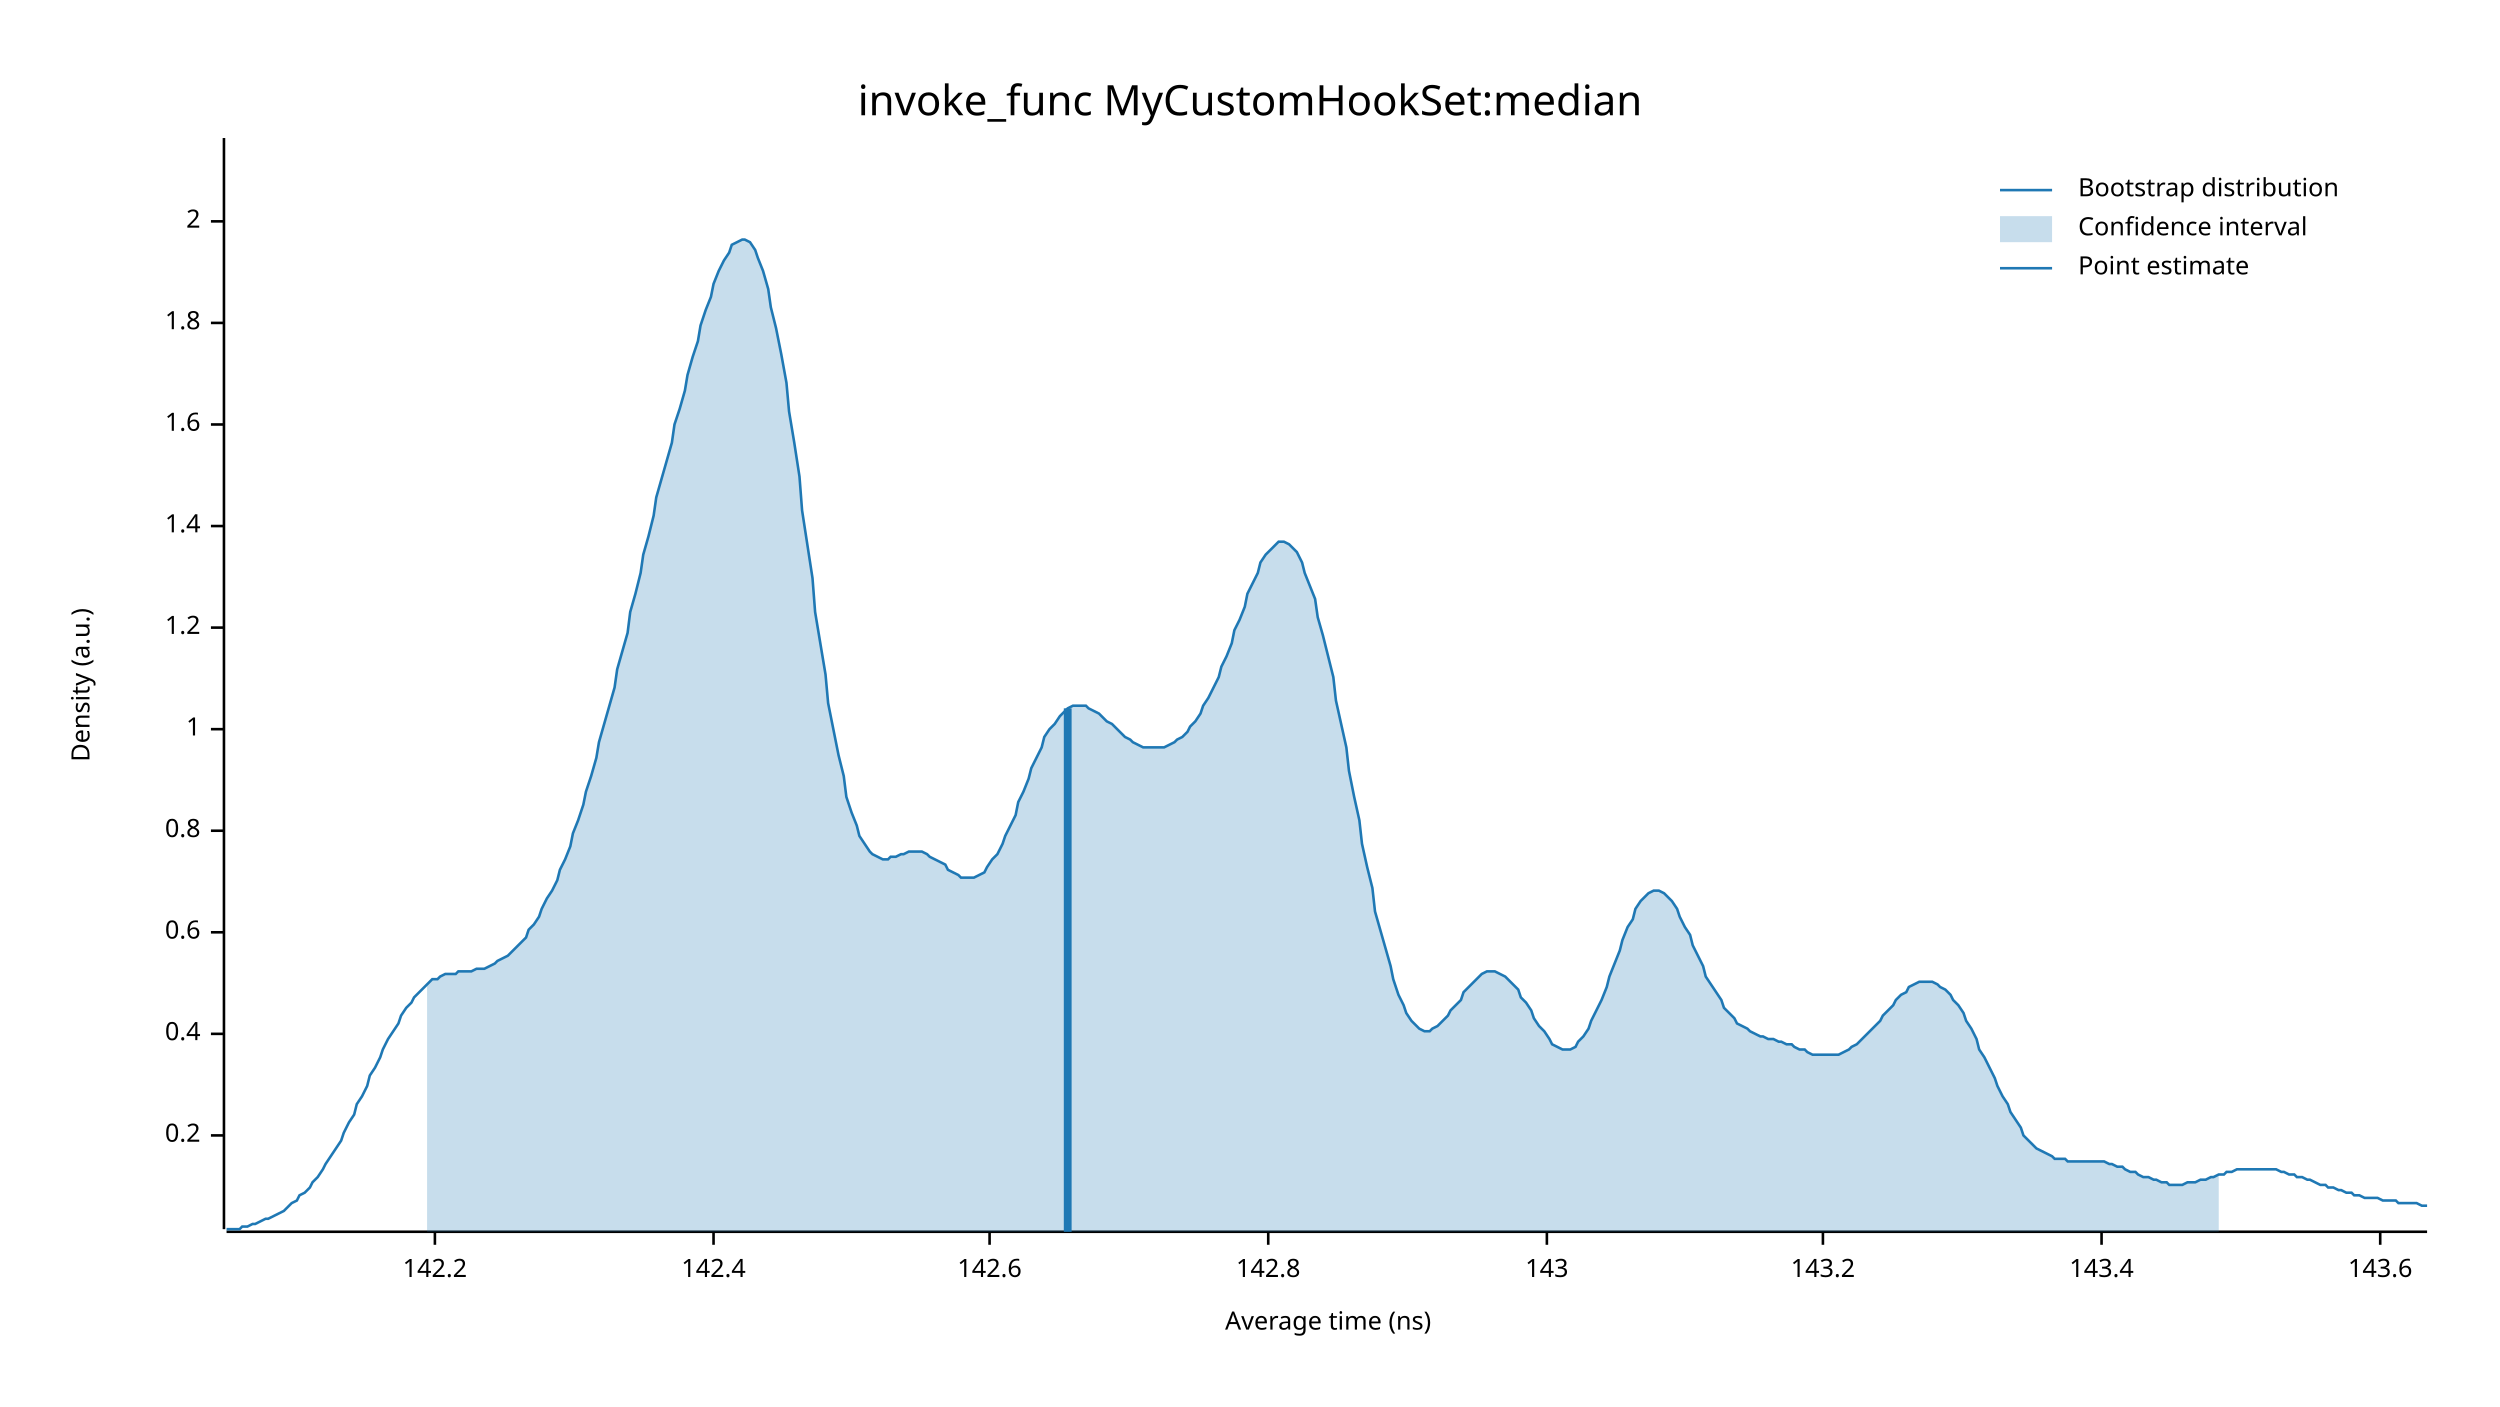
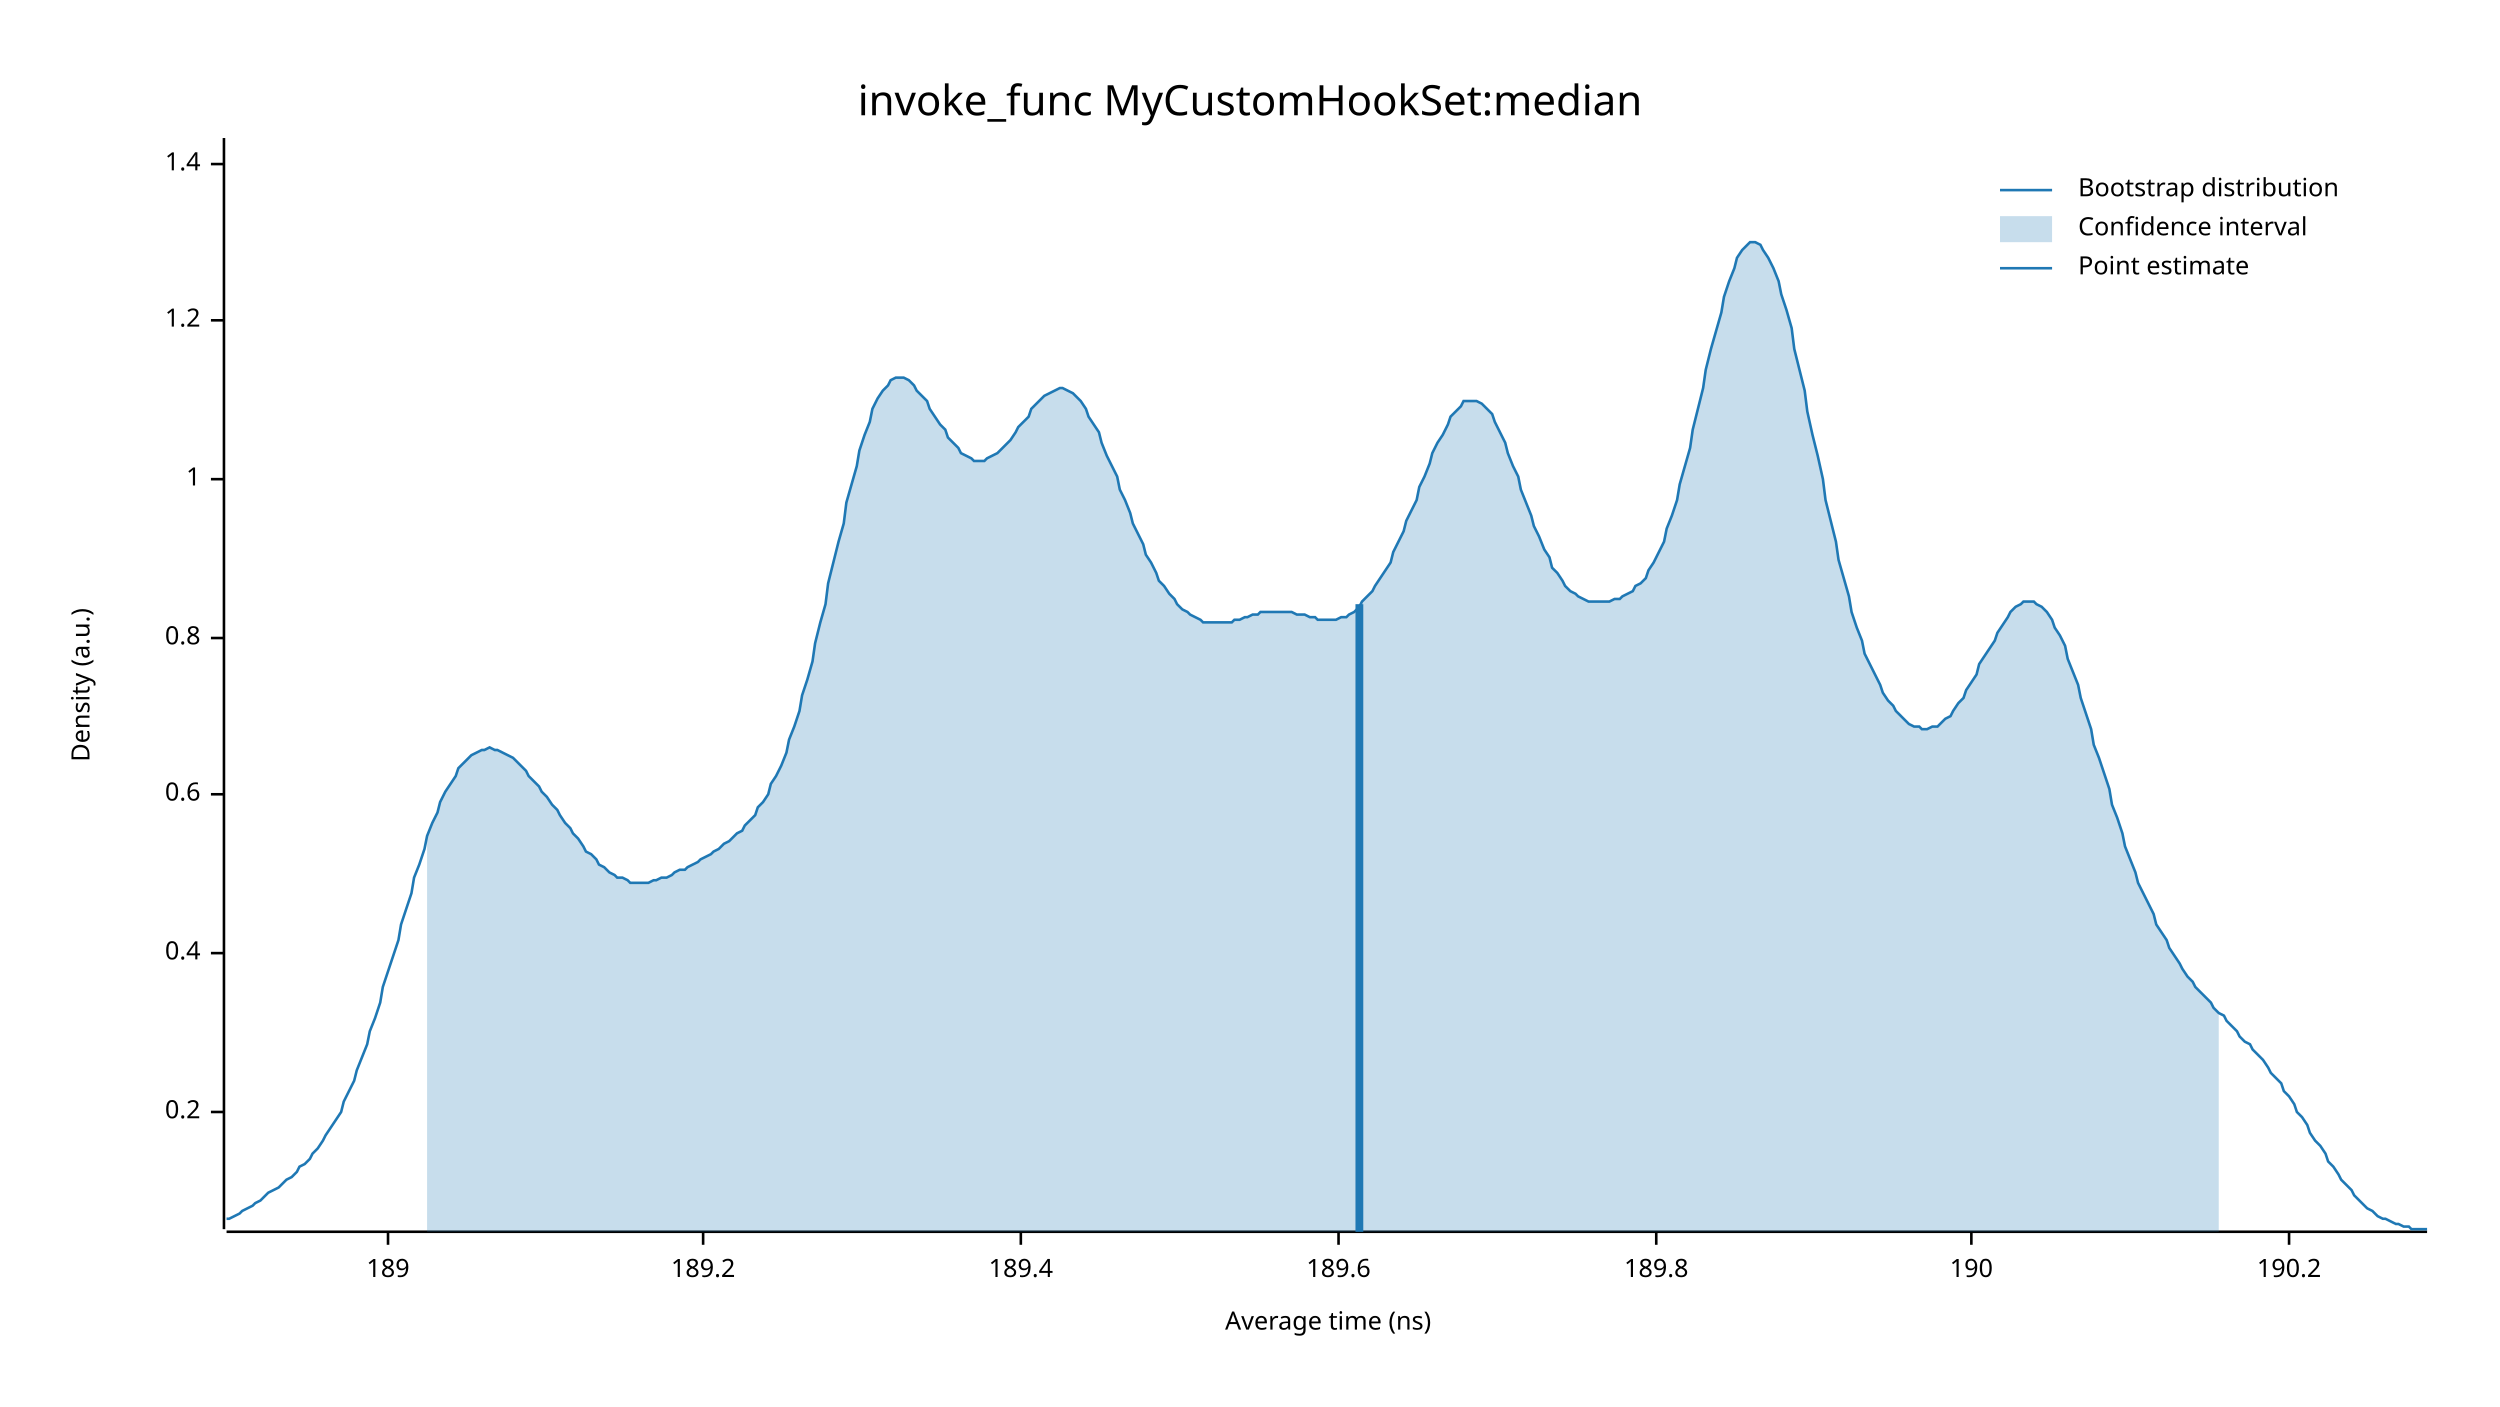
<svg xmlns="http://www.w3.org/2000/svg" width="960" height="540" viewBox="0 0 960 540">
  <text x="480" y="32" dy="0.76em" text-anchor="middle" font-family="sans-serif" font-size="16.129" opacity="1" fill="#000000">
invoke_func MyCustomHookSet:median
</text>
  <text x="27" y="263" dy="0.76em" text-anchor="middle" font-family="sans-serif" font-size="9.677" opacity="1" fill="#000000" transform="rotate(270, 27, 263)">
Density (a.u.)
</text>
  <text x="510" y="513" dy="-0.5ex" text-anchor="middle" font-family="sans-serif" font-size="9.677" opacity="1" fill="#000000">
Average time (ns)
</text>
  <polyline fill="none" opacity="1" stroke="#000000" stroke-width="1" points="86,53 86,472 " />
-   <text x="77" y="436" dy="0.5ex" text-anchor="end" font-family="sans-serif" font-size="9.677" opacity="1" fill="#000000">
+   <text x="77" y="427" dy="0.5ex" text-anchor="end" font-family="sans-serif" font-size="9.677" opacity="1" fill="#000000">
0.2
</text>
-   <polyline fill="none" opacity="1" stroke="#000000" stroke-width="1" points="81,436 86,436 " />
-   <text x="77" y="397" dy="0.5ex" text-anchor="end" font-family="sans-serif" font-size="9.677" opacity="1" fill="#000000">
+   <polyline fill="none" opacity="1" stroke="#000000" stroke-width="1" points="81,427 86,427 " />
+   <text x="77" y="366" dy="0.5ex" text-anchor="end" font-family="sans-serif" font-size="9.677" opacity="1" fill="#000000">
0.4
</text>
-   <polyline fill="none" opacity="1" stroke="#000000" stroke-width="1" points="81,397 86,397 " />
-   <text x="77" y="358" dy="0.5ex" text-anchor="end" font-family="sans-serif" font-size="9.677" opacity="1" fill="#000000">
+   <polyline fill="none" opacity="1" stroke="#000000" stroke-width="1" points="81,366 86,366 " />
+   <text x="77" y="305" dy="0.5ex" text-anchor="end" font-family="sans-serif" font-size="9.677" opacity="1" fill="#000000">
0.6
</text>
-   <polyline fill="none" opacity="1" stroke="#000000" stroke-width="1" points="81,358 86,358 " />
-   <text x="77" y="319" dy="0.5ex" text-anchor="end" font-family="sans-serif" font-size="9.677" opacity="1" fill="#000000">
+   <polyline fill="none" opacity="1" stroke="#000000" stroke-width="1" points="81,305 86,305 " />
+   <text x="77" y="245" dy="0.5ex" text-anchor="end" font-family="sans-serif" font-size="9.677" opacity="1" fill="#000000">
0.8
</text>
-   <polyline fill="none" opacity="1" stroke="#000000" stroke-width="1" points="81,319 86,319 " />
-   <text x="77" y="280" dy="0.5ex" text-anchor="end" font-family="sans-serif" font-size="9.677" opacity="1" fill="#000000">
+   <polyline fill="none" opacity="1" stroke="#000000" stroke-width="1" points="81,245 86,245 " />
+   <text x="77" y="184" dy="0.5ex" text-anchor="end" font-family="sans-serif" font-size="9.677" opacity="1" fill="#000000">
1
</text>
-   <polyline fill="none" opacity="1" stroke="#000000" stroke-width="1" points="81,280 86,280 " />
-   <text x="77" y="241" dy="0.5ex" text-anchor="end" font-family="sans-serif" font-size="9.677" opacity="1" fill="#000000">
+   <polyline fill="none" opacity="1" stroke="#000000" stroke-width="1" points="81,184 86,184 " />
+   <text x="77" y="123" dy="0.5ex" text-anchor="end" font-family="sans-serif" font-size="9.677" opacity="1" fill="#000000">
1.2
</text>
-   <polyline fill="none" opacity="1" stroke="#000000" stroke-width="1" points="81,241 86,241 " />
-   <text x="77" y="202" dy="0.5ex" text-anchor="end" font-family="sans-serif" font-size="9.677" opacity="1" fill="#000000">
+   <polyline fill="none" opacity="1" stroke="#000000" stroke-width="1" points="81,123 86,123 " />
+   <text x="77" y="63" dy="0.5ex" text-anchor="end" font-family="sans-serif" font-size="9.677" opacity="1" fill="#000000">
1.4
</text>
-   <polyline fill="none" opacity="1" stroke="#000000" stroke-width="1" points="81,202 86,202 " />
-   <text x="77" y="163" dy="0.5ex" text-anchor="end" font-family="sans-serif" font-size="9.677" opacity="1" fill="#000000">
- 1.6
+   <polyline fill="none" opacity="1" stroke="#000000" stroke-width="1" points="81,63 86,63 " />
+   <polyline fill="none" opacity="1" stroke="#000000" stroke-width="1" points="87,473 932,473 " />
+   <text x="149" y="483" dy="0.76em" text-anchor="middle" font-family="sans-serif" font-size="9.677" opacity="1" fill="#000000">
+ 189
</text>
-   <polyline fill="none" opacity="1" stroke="#000000" stroke-width="1" points="81,163 86,163 " />
-   <text x="77" y="124" dy="0.5ex" text-anchor="end" font-family="sans-serif" font-size="9.677" opacity="1" fill="#000000">
- 1.8
+   <polyline fill="none" opacity="1" stroke="#000000" stroke-width="1" points="149,473 149,478 " />
+   <text x="270" y="483" dy="0.76em" text-anchor="middle" font-family="sans-serif" font-size="9.677" opacity="1" fill="#000000">
+ 189.2
</text>
-   <polyline fill="none" opacity="1" stroke="#000000" stroke-width="1" points="81,124 86,124 " />
-   <text x="77" y="85" dy="0.5ex" text-anchor="end" font-family="sans-serif" font-size="9.677" opacity="1" fill="#000000">
- 2
+   <polyline fill="none" opacity="1" stroke="#000000" stroke-width="1" points="270,473 270,478 " />
+   <text x="392" y="483" dy="0.76em" text-anchor="middle" font-family="sans-serif" font-size="9.677" opacity="1" fill="#000000">
+ 189.4
</text>
-   <polyline fill="none" opacity="1" stroke="#000000" stroke-width="1" points="81,85 86,85 " />
-   <polyline fill="none" opacity="1" stroke="#000000" stroke-width="1" points="87,473 932,473 " />
-   <text x="167" y="483" dy="0.76em" text-anchor="middle" font-family="sans-serif" font-size="9.677" opacity="1" fill="#000000">
- 142.2
+   <polyline fill="none" opacity="1" stroke="#000000" stroke-width="1" points="392,473 392,478 " />
+   <text x="514" y="483" dy="0.76em" text-anchor="middle" font-family="sans-serif" font-size="9.677" opacity="1" fill="#000000">
+ 189.6
</text>
-   <polyline fill="none" opacity="1" stroke="#000000" stroke-width="1" points="167,473 167,478 " />
-   <text x="274" y="483" dy="0.76em" text-anchor="middle" font-family="sans-serif" font-size="9.677" opacity="1" fill="#000000">
- 142.4
+   <polyline fill="none" opacity="1" stroke="#000000" stroke-width="1" points="514,473 514,478 " />
+   <text x="636" y="483" dy="0.76em" text-anchor="middle" font-family="sans-serif" font-size="9.677" opacity="1" fill="#000000">
+ 189.8
</text>
-   <polyline fill="none" opacity="1" stroke="#000000" stroke-width="1" points="274,473 274,478 " />
-   <text x="380" y="483" dy="0.76em" text-anchor="middle" font-family="sans-serif" font-size="9.677" opacity="1" fill="#000000">
- 142.6
+   <polyline fill="none" opacity="1" stroke="#000000" stroke-width="1" points="636,473 636,478 " />
+   <text x="757" y="483" dy="0.76em" text-anchor="middle" font-family="sans-serif" font-size="9.677" opacity="1" fill="#000000">
+ 190
</text>
-   <polyline fill="none" opacity="1" stroke="#000000" stroke-width="1" points="380,473 380,478 " />
-   <text x="487" y="483" dy="0.76em" text-anchor="middle" font-family="sans-serif" font-size="9.677" opacity="1" fill="#000000">
- 142.8
+   <polyline fill="none" opacity="1" stroke="#000000" stroke-width="1" points="757,473 757,478 " />
+   <text x="879" y="483" dy="0.76em" text-anchor="middle" font-family="sans-serif" font-size="9.677" opacity="1" fill="#000000">
+ 190.2
</text>
-   <polyline fill="none" opacity="1" stroke="#000000" stroke-width="1" points="487,473 487,478 " />
-   <text x="594" y="483" dy="0.76em" text-anchor="middle" font-family="sans-serif" font-size="9.677" opacity="1" fill="#000000">
- 143
- </text>
-   <polyline fill="none" opacity="1" stroke="#000000" stroke-width="1" points="594,473 594,478 " />
-   <text x="700" y="483" dy="0.76em" text-anchor="middle" font-family="sans-serif" font-size="9.677" opacity="1" fill="#000000">
- 143.2
- </text>
-   <polyline fill="none" opacity="1" stroke="#000000" stroke-width="1" points="700,473 700,478 " />
-   <text x="807" y="483" dy="0.76em" text-anchor="middle" font-family="sans-serif" font-size="9.677" opacity="1" fill="#000000">
- 143.4
- </text>
-   <polyline fill="none" opacity="1" stroke="#000000" stroke-width="1" points="807,473 807,478 " />
-   <text x="914" y="483" dy="0.76em" text-anchor="middle" font-family="sans-serif" font-size="9.677" opacity="1" fill="#000000">
- 143.6
- </text>
-   <polyline fill="none" opacity="1" stroke="#000000" stroke-width="1" points="914,473 914,478 " />
-   <polyline fill="none" opacity="1" stroke="#1F78B4" stroke-width="1" points="87,472 88,472 90,472 92,472 93,471 95,471 97,470 98,470 100,469 102,468 103,468 105,467 107,466 109,465 110,464 112,462 114,461 115,459 117,458 119,456 120,454 122,452 124,449 125,447 127,444 129,441 131,438 132,435 134,431 136,428 137,424 139,421 141,417 142,413 144,410 146,406 147,403 149,399 151,396 153,393 154,390 156,387 158,385 159,383 161,381 163,379 164,378 166,376 168,376 169,375 171,374 173,374 175,374 176,373 178,373 180,373 181,373 183,372 185,372 186,372 188,371 190,370 191,369 193,368 195,367 197,365 198,364 200,362 202,360 203,357 205,355 207,352 208,349 210,345 212,342 214,338 215,334 217,330 219,325 220,320 222,315 224,309 225,304 227,298 229,291 230,285 232,278 234,271 236,264 237,257 239,250 241,243 242,235 244,228 246,220 247,213 249,206 251,198 252,191 254,184 256,177 258,170 259,163 261,157 263,150 264,144 266,137 268,131 269,125 271,119 273,114 274,109 276,104 278,100 280,97 281,94 283,93 285,92 286,92 288,93 290,96 291,99 293,104 295,111 296,118 298,126 300,136 302,147 303,158 305,170 307,183 308,196 310,209 312,222 313,235 315,247 317,259 318,270 320,280 322,290 324,298 325,306 327,312 329,317 330,321 332,324 334,327 335,328 337,329 339,330 341,330 342,329 344,329 346,328 347,328 349,327 351,327 352,327 354,327 356,328 357,329 359,330 361,331 363,332 364,334 366,335 368,336 369,337 371,337 373,337 374,337 376,336 378,335 379,333 381,330 383,328 385,324 386,321 388,317 390,313 391,308 393,304 395,299 396,295 398,291 400,287 401,283 403,280 405,278 407,275 408,274 410,272 412,271 413,271 415,271 417,271 418,272 420,273 422,274 423,275 425,277 427,278 429,280 430,281 432,283 434,284 435,285 437,286 439,287 440,287 442,287 444,287 445,287 447,287 449,286 451,285 452,284 454,283 456,281 457,279 459,277 461,274 462,271 464,268 466,264 468,260 469,256 471,252 473,247 474,242 476,238 478,233 479,228 481,224 483,220 484,216 486,213 488,211 490,209 491,208 493,208 495,209 496,210 498,212 500,216 501,220 503,225 505,230 506,237 508,244 510,252 512,260 513,269 515,278 517,287 518,296 520,306 522,315 523,324 525,333 527,341 528,350 530,357 532,364 534,371 535,376 537,382 539,386 540,389 542,392 544,394 545,395 547,396 549,396 550,395 552,394 554,392 556,390 557,388 559,386 561,384 562,381 564,379 566,377 567,376 569,374 571,373 573,373 574,373 576,374 578,375 579,376 581,378 583,380 584,383 586,385 588,388 589,391 591,394 593,396 595,399 596,401 598,402 600,403 601,403 603,403 605,402 606,400 608,398 610,395 611,392 613,388 615,384 617,379 618,375 620,370 622,365 623,361 625,356 627,353 628,349 630,346 632,344 633,343 635,342 637,342 639,343 640,344 642,346 644,349 645,352 647,356 649,359 650,363 652,367 654,371 655,375 657,378 659,381 661,384 662,387 664,389 666,391 667,393 669,394 671,395 672,396 674,397 676,398 677,398 679,399 681,399 683,400 684,400 686,401 688,401 689,402 691,403 693,403 694,404 696,405 698,405 700,405 701,405 703,405 705,405 706,405 708,404 710,403 711,402 713,401 715,399 716,398 718,396 720,394 722,392 723,390 725,388 727,386 728,384 730,382 732,381 733,379 735,378 737,377 738,377 740,377 742,377 744,378 745,379 747,380 749,382 750,384 752,386 754,389 755,392 757,395 759,399 760,403 762,406 764,410 766,414 767,417 769,421 771,424 772,427 774,430 776,433 777,436 779,438 781,440 782,441 784,442 786,443 788,444 789,445 791,445 793,445 794,446 796,446 798,446 799,446 801,446 803,446 804,446 806,446 808,446 810,447 811,447 813,448 815,448 816,449 818,450 820,450 821,451 823,452 825,452 827,453 828,453 830,454 832,454 833,455 835,455 837,455 838,455 840,454 842,454 843,454 845,453 847,453 849,452 850,452 852,451 854,451 855,450 857,450 859,449 860,449 862,449 864,449 865,449 867,449 869,449 871,449 872,449 874,449 876,450 877,450 879,451 881,451 882,452 884,452 886,453 887,453 889,454 891,455 893,455 894,456 896,456 898,457 899,457 901,458 903,458 904,459 906,459 908,460 909,460 911,460 913,460 915,461 916,461 918,461 920,461 921,462 923,462 925,462 926,462 928,462 930,463 932,463 " />
-   <polygon opacity="0.25" fill="#1F78B4" points="164,378 166,376 168,376 169,375 171,374 173,374 175,374 176,373 178,373 180,373 181,373 183,372 185,372 186,372 188,371 190,370 191,369 193,368 195,367 197,365 198,364 200,362 202,360 203,357 205,355 207,352 208,349 210,345 212,342 214,338 215,334 217,330 219,325 220,320 222,315 224,309 225,304 227,298 229,291 230,285 232,278 234,271 236,264 237,257 239,250 241,243 242,235 244,228 246,220 247,213 249,206 251,198 252,191 254,184 256,177 258,170 259,163 261,157 263,150 264,144 266,137 268,131 269,125 271,119 273,114 274,109 276,104 278,100 280,97 281,94 283,93 285,92 286,92 288,93 290,96 291,99 293,104 295,111 296,118 298,126 300,136 302,147 303,158 305,170 307,183 308,196 310,209 312,222 313,235 315,247 317,259 318,270 320,280 322,290 324,298 325,306 327,312 329,317 330,321 332,324 334,327 335,328 337,329 339,330 341,330 342,329 344,329 346,328 347,328 349,327 351,327 352,327 354,327 356,328 357,329 359,330 361,331 363,332 364,334 366,335 368,336 369,337 371,337 373,337 374,337 376,336 378,335 379,333 381,330 383,328 385,324 386,321 388,317 390,313 391,308 393,304 395,299 396,295 398,291 400,287 401,283 403,280 405,278 407,275 408,274 410,272 412,271 413,271 415,271 417,271 418,272 420,273 422,274 423,275 425,277 427,278 429,280 430,281 432,283 434,284 435,285 437,286 439,287 440,287 442,287 444,287 445,287 447,287 449,286 451,285 452,284 454,283 456,281 457,279 459,277 461,274 462,271 464,268 466,264 468,260 469,256 471,252 473,247 474,242 476,238 478,233 479,228 481,224 483,220 484,216 486,213 488,211 490,209 491,208 493,208 495,209 496,210 498,212 500,216 501,220 503,225 505,230 506,237 508,244 510,252 512,260 513,269 515,278 517,287 518,296 520,306 522,315 523,324 525,333 527,341 528,350 530,357 532,364 534,371 535,376 537,382 539,386 540,389 542,392 544,394 545,395 547,396 549,396 550,395 552,394 554,392 556,390 557,388 559,386 561,384 562,381 564,379 566,377 567,376 569,374 571,373 573,373 574,373 576,374 578,375 579,376 581,378 583,380 584,383 586,385 588,388 589,391 591,394 593,396 595,399 596,401 598,402 600,403 601,403 603,403 605,402 606,400 608,398 610,395 611,392 613,388 615,384 617,379 618,375 620,370 622,365 623,361 625,356 627,353 628,349 630,346 632,344 633,343 635,342 637,342 639,343 640,344 642,346 644,349 645,352 647,356 649,359 650,363 652,367 654,371 655,375 657,378 659,381 661,384 662,387 664,389 666,391 667,393 669,394 671,395 672,396 674,397 676,398 677,398 679,399 681,399 683,400 684,400 686,401 688,401 689,402 691,403 693,403 694,404 696,405 698,405 700,405 701,405 703,405 705,405 706,405 708,404 710,403 711,402 713,401 715,399 716,398 718,396 720,394 722,392 723,390 725,388 727,386 728,384 730,382 732,381 733,379 735,378 737,377 738,377 740,377 742,377 744,378 745,379 747,380 749,382 750,384 752,386 754,389 755,392 757,395 759,399 760,403 762,406 764,410 766,414 767,417 769,421 771,424 772,427 774,430 776,433 777,436 779,438 781,440 782,441 784,442 786,443 788,444 789,445 791,445 793,445 794,446 796,446 798,446 799,446 801,446 803,446 804,446 806,446 808,446 810,447 811,447 813,448 815,448 816,449 818,450 820,450 821,451 823,452 825,452 827,453 828,453 830,454 832,454 833,455 835,455 837,455 838,455 840,454 842,454 843,454 845,453 847,453 849,452 850,452 852,451 852,473 164,473 " />
-   <polyline fill="none" opacity="1" stroke="#1F78B4" stroke-width="3" points="410,473 410,272 " />
+   <polyline fill="none" opacity="1" stroke="#000000" stroke-width="1" points="879,473 879,478 " />
+   <polyline fill="none" opacity="1" stroke="#1F78B4" stroke-width="1" points="87,468 88,468 90,467 92,466 93,465 95,464 97,463 98,462 100,461 102,459 103,458 105,457 107,456 109,454 110,453 112,452 114,450 115,448 117,447 119,445 120,443 122,441 124,438 125,436 127,433 129,430 131,427 132,423 134,419 136,415 137,411 139,406 141,401 142,396 144,391 146,385 147,379 149,373 151,367 153,361 154,355 156,349 158,343 159,337 161,332 163,326 164,321 166,316 168,312 169,308 171,304 173,301 175,298 176,295 178,293 180,291 181,290 183,289 185,288 186,288 188,287 190,288 191,288 193,289 195,290 197,291 198,292 200,294 202,296 203,298 205,300 207,302 208,304 210,306 212,309 214,311 215,313 217,316 219,318 220,320 222,322 224,325 225,327 227,328 229,330 230,332 232,333 234,335 236,336 237,337 239,337 241,338 242,339 244,339 246,339 247,339 249,339 251,338 252,338 254,337 256,337 258,336 259,335 261,334 263,334 264,333 266,332 268,331 269,330 271,329 273,328 274,327 276,326 278,324 280,323 281,322 283,320 285,319 286,317 288,315 290,313 291,310 293,308 295,305 296,301 298,298 300,294 302,289 303,284 305,279 307,273 308,267 310,261 312,254 313,247 315,239 317,232 318,224 320,216 322,208 324,201 325,193 327,186 329,179 330,173 332,167 334,162 335,157 337,153 339,150 341,148 342,146 344,145 346,145 347,145 349,146 351,148 352,150 354,152 356,154 357,157 359,160 361,163 363,165 364,168 366,170 368,172 369,174 371,175 373,176 374,177 376,177 378,177 379,176 381,175 383,174 385,172 386,171 388,169 390,166 391,164 393,162 395,160 396,157 398,155 400,153 401,152 403,151 405,150 407,149 408,149 410,150 412,151 413,152 415,154 417,157 418,160 420,163 422,166 423,170 425,175 427,179 429,183 430,188 432,192 434,197 435,201 437,205 439,209 440,213 442,216 444,220 445,223 447,225 449,228 451,230 452,232 454,234 456,235 457,236 459,237 461,238 462,239 464,239 466,239 468,239 469,239 471,239 473,239 474,238 476,238 478,237 479,237 481,236 483,236 484,235 486,235 488,235 490,235 491,235 493,235 495,235 496,235 498,236 500,236 501,236 503,237 505,237 506,238 508,238 510,238 512,238 513,238 515,237 517,237 518,236 520,235 522,233 523,231 525,229 527,227 528,225 530,222 532,219 534,216 535,212 537,208 539,204 540,200 542,196 544,192 545,187 547,183 549,178 550,174 552,170 554,167 556,163 557,160 559,158 561,156 562,154 564,154 566,154 567,154 569,155 571,157 573,159 574,162 576,166 578,170 579,174 581,179 583,183 584,188 586,193 588,198 589,202 591,206 593,211 595,214 596,218 598,220 600,223 601,225 603,227 605,228 606,229 608,230 610,231 611,231 613,231 615,231 617,231 618,231 620,230 622,230 623,229 625,228 627,227 628,225 630,224 632,222 633,219 635,216 637,212 639,208 640,203 642,198 644,192 645,186 647,179 649,172 650,165 652,157 654,149 655,142 657,134 659,127 661,120 662,114 664,108 666,103 667,99 669,96 671,94 672,93 674,93 676,94 677,96 679,99 681,103 683,108 684,113 686,119 688,126 689,134 691,142 693,150 694,158 696,167 698,175 700,184 701,192 703,200 705,208 706,215 708,222 710,229 711,235 713,241 715,246 716,251 718,255 720,259 722,263 723,266 725,269 727,271 728,273 730,275 732,277 733,278 735,279 737,279 738,280 740,280 742,279 744,279 745,278 747,276 749,275 750,273 752,270 754,268 755,265 757,262 759,259 760,255 762,252 764,249 766,246 767,243 769,240 771,237 772,235 774,233 776,232 777,231 779,231 781,231 782,232 784,233 786,235 788,238 789,241 791,244 793,248 794,253 796,258 798,263 799,268 801,274 803,280 804,286 806,291 808,297 810,303 811,309 813,314 815,320 816,325 818,330 820,335 821,339 823,343 825,347 827,351 828,355 830,358 832,361 833,364 835,367 837,370 838,372 840,375 842,377 843,379 845,381 847,383 849,385 850,387 852,389 854,390 855,392 857,394 859,396 860,398 862,400 864,401 865,403 867,405 869,407 871,410 872,412 874,414 876,416 877,419 879,421 881,424 882,427 884,429 886,432 887,435 889,438 891,440 893,443 894,446 896,448 898,451 899,453 901,455 903,457 904,459 906,461 908,463 909,464 911,465 913,467 915,468 916,468 918,469 920,470 921,470 923,471 925,471 926,472 928,472 930,472 932,472 " />
+   <polygon opacity="0.25" fill="#1F78B4" points="164,321 166,316 168,312 169,308 171,304 173,301 175,298 176,295 178,293 180,291 181,290 183,289 185,288 186,288 188,287 190,288 191,288 193,289 195,290 197,291 198,292 200,294 202,296 203,298 205,300 207,302 208,304 210,306 212,309 214,311 215,313 217,316 219,318 220,320 222,322 224,325 225,327 227,328 229,330 230,332 232,333 234,335 236,336 237,337 239,337 241,338 242,339 244,339 246,339 247,339 249,339 251,338 252,338 254,337 256,337 258,336 259,335 261,334 263,334 264,333 266,332 268,331 269,330 271,329 273,328 274,327 276,326 278,324 280,323 281,322 283,320 285,319 286,317 288,315 290,313 291,310 293,308 295,305 296,301 298,298 300,294 302,289 303,284 305,279 307,273 308,267 310,261 312,254 313,247 315,239 317,232 318,224 320,216 322,208 324,201 325,193 327,186 329,179 330,173 332,167 334,162 335,157 337,153 339,150 341,148 342,146 344,145 346,145 347,145 349,146 351,148 352,150 354,152 356,154 357,157 359,160 361,163 363,165 364,168 366,170 368,172 369,174 371,175 373,176 374,177 376,177 378,177 379,176 381,175 383,174 385,172 386,171 388,169 390,166 391,164 393,162 395,160 396,157 398,155 400,153 401,152 403,151 405,150 407,149 408,149 410,150 412,151 413,152 415,154 417,157 418,160 420,163 422,166 423,170 425,175 427,179 429,183 430,188 432,192 434,197 435,201 437,205 439,209 440,213 442,216 444,220 445,223 447,225 449,228 451,230 452,232 454,234 456,235 457,236 459,237 461,238 462,239 464,239 466,239 468,239 469,239 471,239 473,239 474,238 476,238 478,237 479,237 481,236 483,236 484,235 486,235 488,235 490,235 491,235 493,235 495,235 496,235 498,236 500,236 501,236 503,237 505,237 506,238 508,238 510,238 512,238 513,238 515,237 517,237 518,236 520,235 522,233 523,231 525,229 527,227 528,225 530,222 532,219 534,216 535,212 537,208 539,204 540,200 542,196 544,192 545,187 547,183 549,178 550,174 552,170 554,167 556,163 557,160 559,158 561,156 562,154 564,154 566,154 567,154 569,155 571,157 573,159 574,162 576,166 578,170 579,174 581,179 583,183 584,188 586,193 588,198 589,202 591,206 593,211 595,214 596,218 598,220 600,223 601,225 603,227 605,228 606,229 608,230 610,231 611,231 613,231 615,231 617,231 618,231 620,230 622,230 623,229 625,228 627,227 628,225 630,224 632,222 633,219 635,216 637,212 639,208 640,203 642,198 644,192 645,186 647,179 649,172 650,165 652,157 654,149 655,142 657,134 659,127 661,120 662,114 664,108 666,103 667,99 669,96 671,94 672,93 674,93 676,94 677,96 679,99 681,103 683,108 684,113 686,119 688,126 689,134 691,142 693,150 694,158 696,167 698,175 700,184 701,192 703,200 705,208 706,215 708,222 710,229 711,235 713,241 715,246 716,251 718,255 720,259 722,263 723,266 725,269 727,271 728,273 730,275 732,277 733,278 735,279 737,279 738,280 740,280 742,279 744,279 745,278 747,276 749,275 750,273 752,270 754,268 755,265 757,262 759,259 760,255 762,252 764,249 766,246 767,243 769,240 771,237 772,235 774,233 776,232 777,231 779,231 781,231 782,232 784,233 786,235 788,238 789,241 791,244 793,248 794,253 796,258 798,263 799,268 801,274 803,280 804,286 806,291 808,297 810,303 811,309 813,314 815,320 816,325 818,330 820,335 821,339 823,343 825,347 827,351 828,355 830,358 832,361 833,364 835,367 837,370 838,372 840,375 842,377 843,379 845,381 847,383 849,385 850,387 852,389 852,473 164,473 " />
+   <polyline fill="none" opacity="1" stroke="#1F78B4" stroke-width="3" points="522,473 522,232 " />
  <text x="798" y="68" dy="0.76em" text-anchor="start" font-family="sans-serif" font-size="9.677" opacity="1" fill="#000000">
Bootstrap distribution
</text>
  <text x="798" y="83" dy="0.76em" text-anchor="start" font-family="sans-serif" font-size="9.677" opacity="1" fill="#000000">
Confidence interval
</text>
  <text x="798" y="98" dy="0.76em" text-anchor="start" font-family="sans-serif" font-size="9.677" opacity="1" fill="#000000">
Point estimate
</text>
  <polyline fill="none" opacity="1" stroke="#1F78B4" stroke-width="1" points="768,73 788,73 " />
  <rect x="768" y="83" width="20" height="10" opacity="0.25" fill="#1F78B4" stroke="none" />
  <polyline fill="none" opacity="1" stroke="#1F78B4" stroke-width="1" points="768,103 788,103 " />
</svg>
